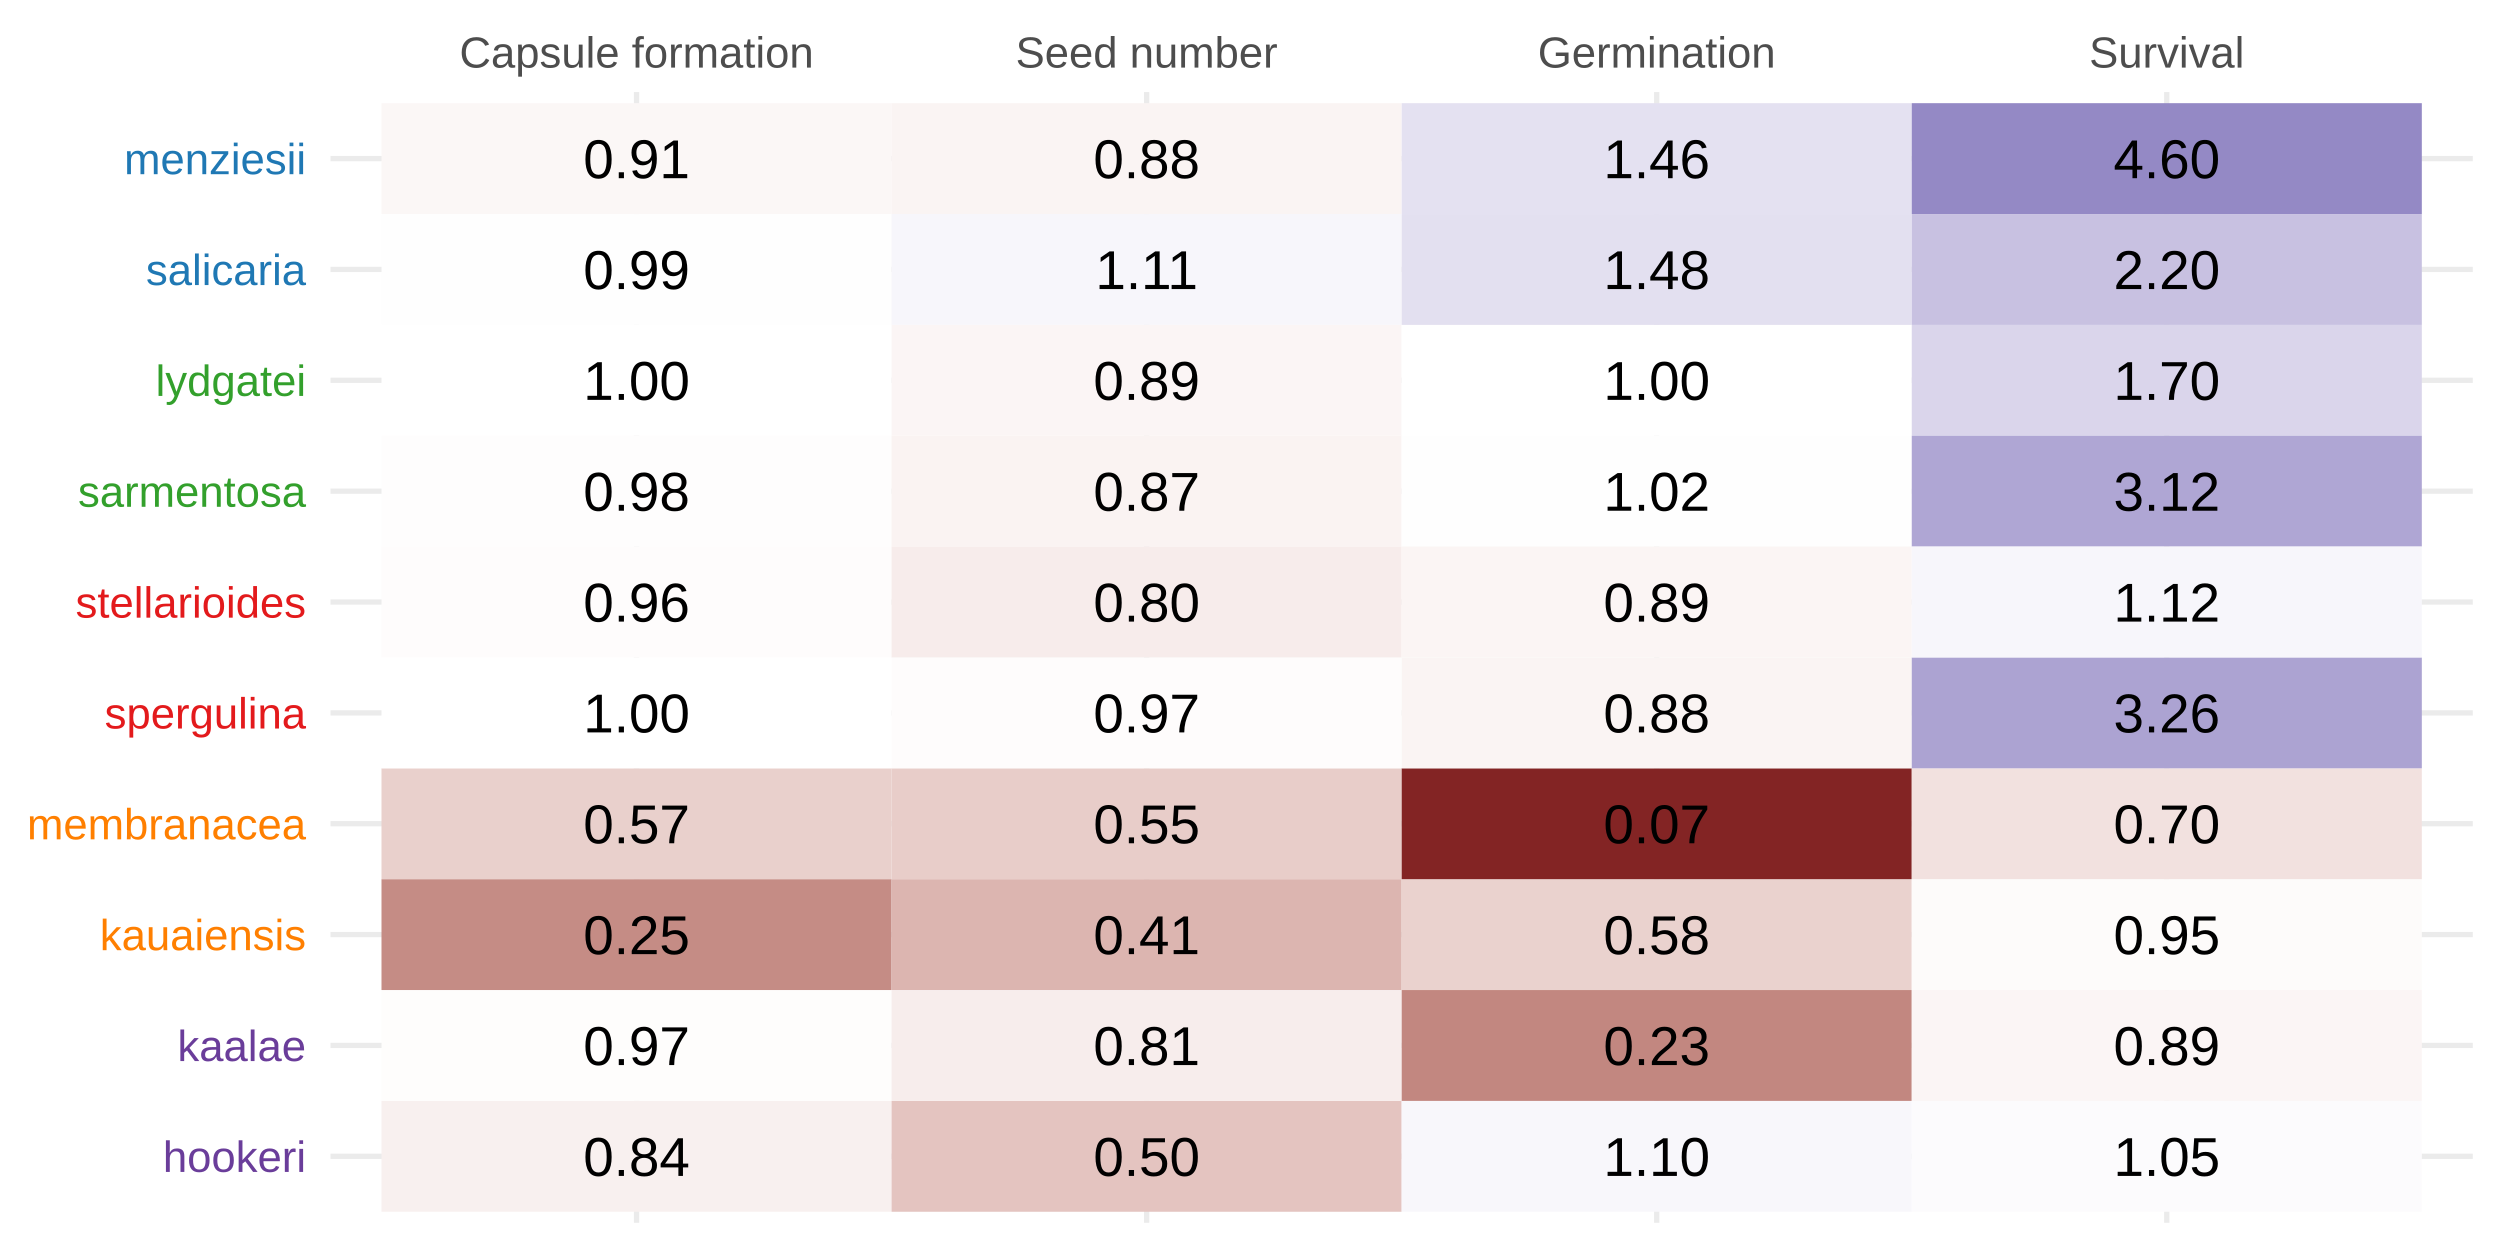
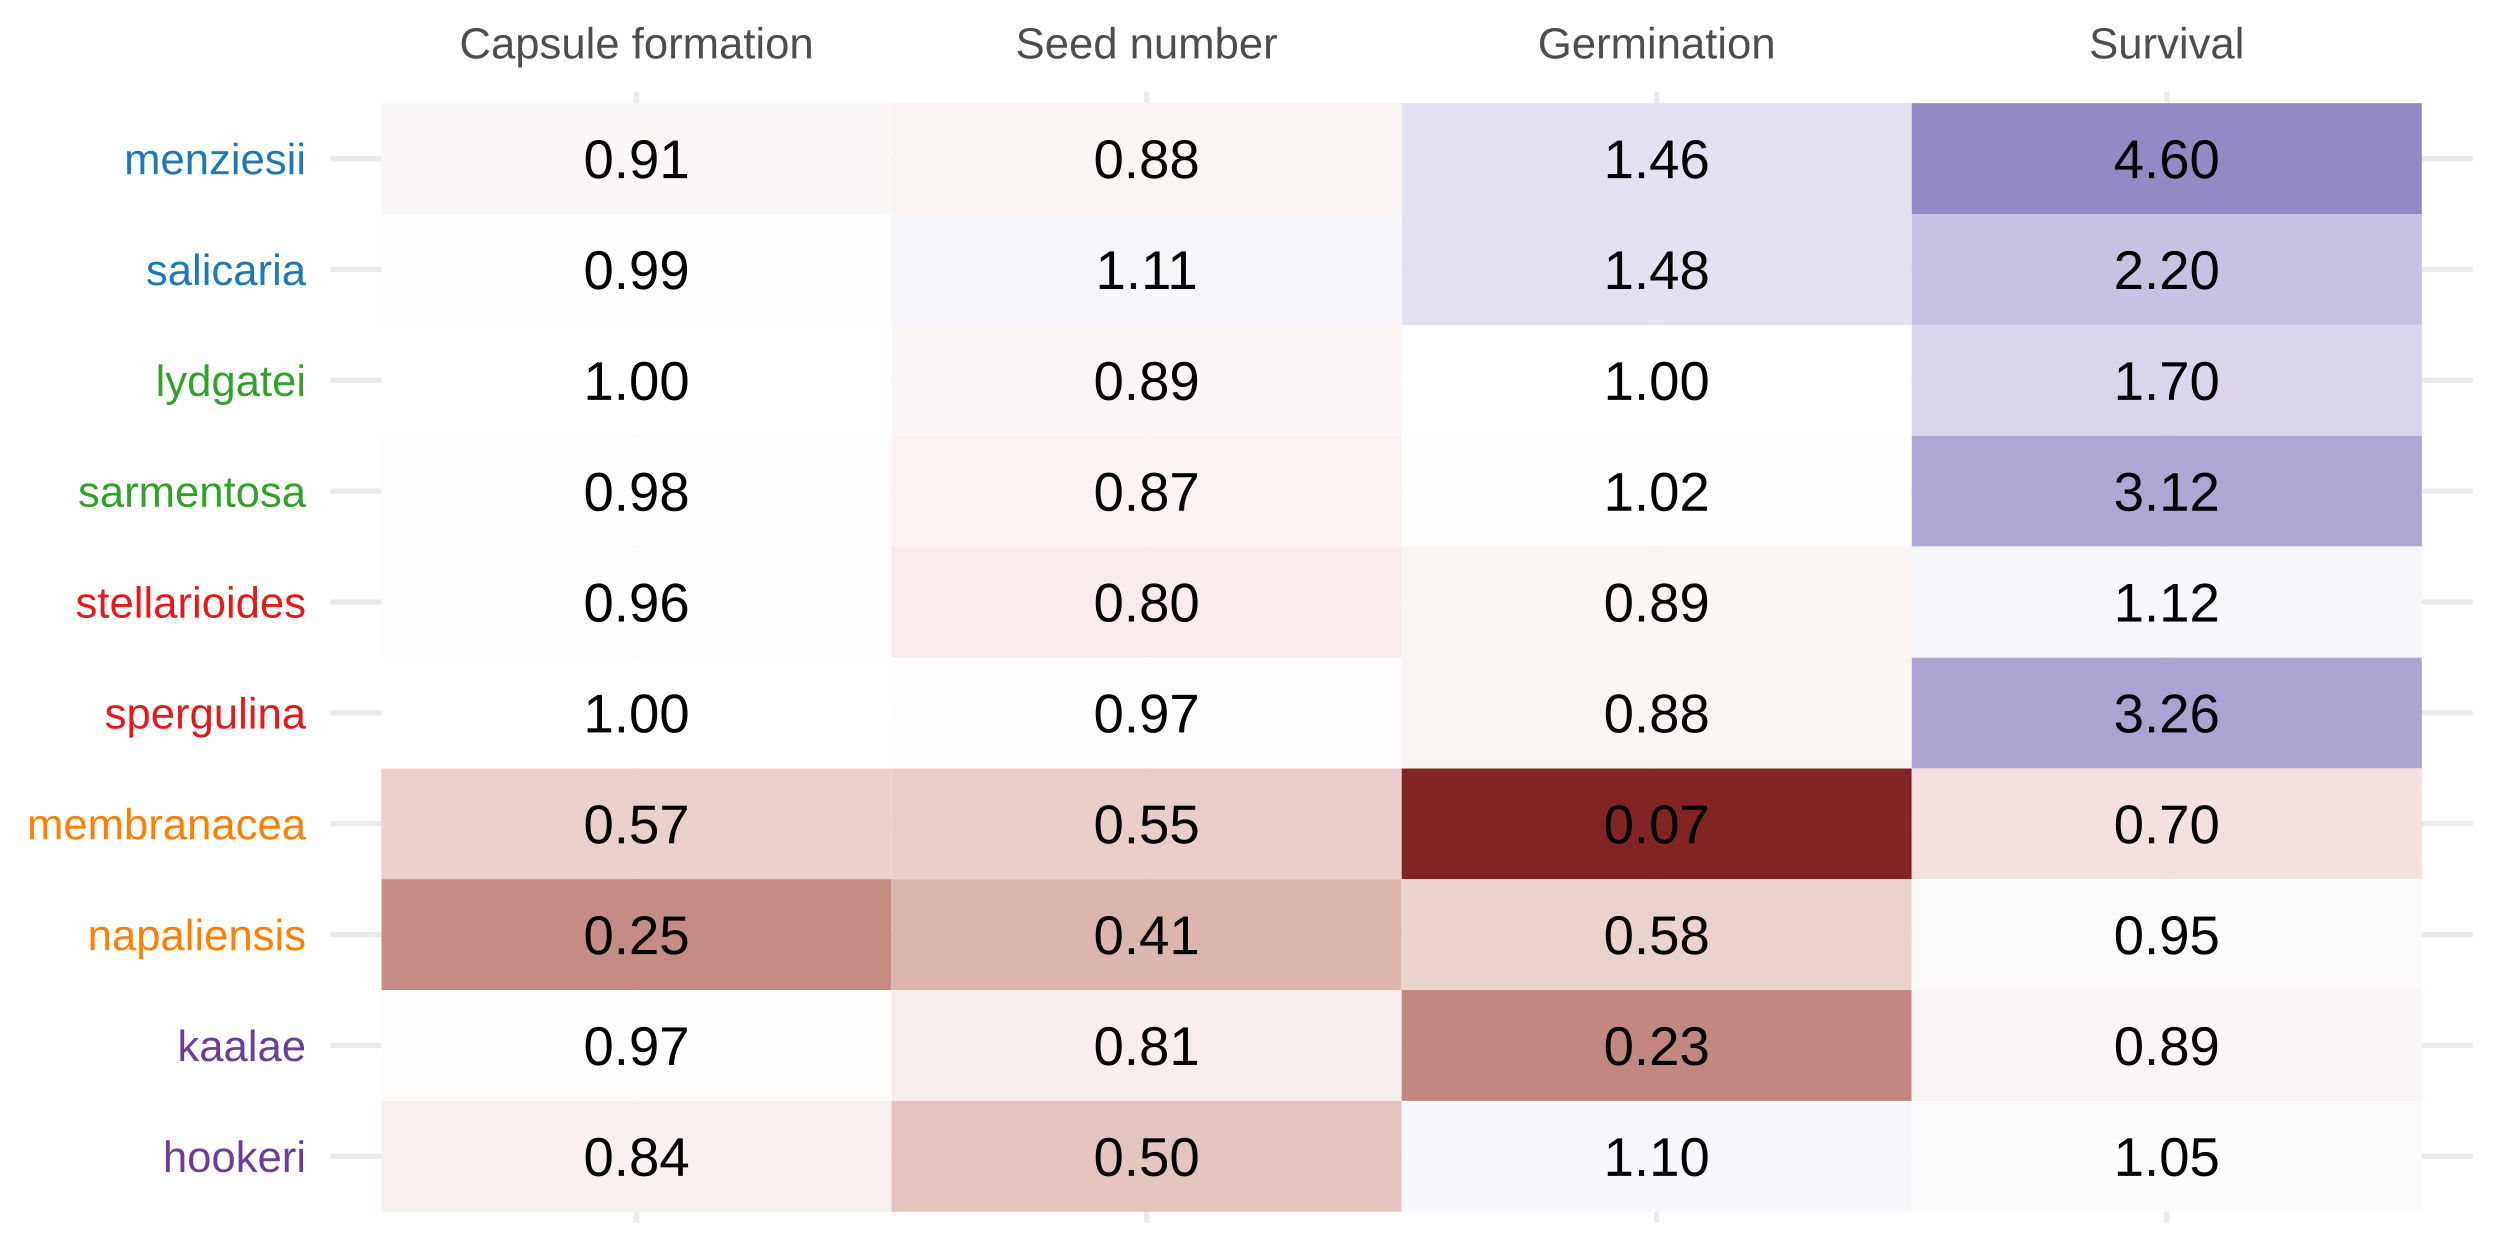
<svg xmlns="http://www.w3.org/2000/svg" width="504.00pt" height="252.00pt" viewBox="0 0 504.00 252.00">
  <g class="svglite">
    <defs>
      <style type="text/css">
    .svglite line, .svglite polyline, .svglite polygon, .svglite path, .svglite rect, .svglite circle {
      fill: none;
      stroke: #000000;
      stroke-linecap: round;
      stroke-linejoin: round;
      stroke-miterlimit: 10.00;
    }
    .svglite text {
      white-space: pre;
    }
    .svglite g.glyphgroup path {
      fill: inherit;
      stroke: none;
    }
  </style>
    </defs>
    <rect width="100%" height="100%" style="stroke: none; fill: #FFFFFF;" />
    <defs>
      <clipPath id="cpMC4wMHw1MDQuMDB8MC4wMHwyNTIuMDA=">
        <rect x="0.00" y="0.00" width="504.00" height="252.00" />
      </clipPath>
    </defs>
    <g clip-path="url(#cpMC4wMHw1MDQuMDB8MC4wMHwyNTIuMDA=)">
- </g>
+       <rect x="0.00" y="0.00" width="504.00" height="252.00" style="stroke-width: 1.07; stroke: none; fill: #FFFFFF;" />
+     </g>
    <defs>
      <clipPath id="cpNjYuNjN8NDk4LjUyfDE4LjU2fDI0Ni41Mg==">
        <rect x="66.63" y="18.56" width="431.89" height="227.96" />
      </clipPath>
    </defs>
    <g clip-path="url(#cpNjYuNjN8NDk4LjUyfDE4LjU2fDI0Ni41Mg==)">
      <polyline points="66.63,233.11 498.52,233.11 " style="stroke-width: 1.07; stroke: #EBEBEB; stroke-linecap: butt;" />
      <polyline points="66.63,210.76 498.52,210.76 " style="stroke-width: 1.07; stroke: #EBEBEB; stroke-linecap: butt;" />
      <polyline points="66.63,188.41 498.52,188.41 " style="stroke-width: 1.07; stroke: #EBEBEB; stroke-linecap: butt;" />
      <polyline points="66.63,166.06 498.52,166.06 " style="stroke-width: 1.07; stroke: #EBEBEB; stroke-linecap: butt;" />
      <polyline points="66.63,143.72 498.52,143.72 " style="stroke-width: 1.07; stroke: #EBEBEB; stroke-linecap: butt;" />
      <polyline points="66.63,121.37 498.52,121.37 " style="stroke-width: 1.07; stroke: #EBEBEB; stroke-linecap: butt;" />
      <polyline points="66.63,99.02 498.52,99.02 " style="stroke-width: 1.07; stroke: #EBEBEB; stroke-linecap: butt;" />
      <polyline points="66.63,76.67 498.52,76.67 " style="stroke-width: 1.07; stroke: #EBEBEB; stroke-linecap: butt;" />
      <polyline points="66.63,54.32 498.52,54.32 " style="stroke-width: 1.07; stroke: #EBEBEB; stroke-linecap: butt;" />
      <polyline points="66.63,31.97 498.52,31.97 " style="stroke-width: 1.07; stroke: #EBEBEB; stroke-linecap: butt;" />
      <polyline points="128.33,246.52 128.33,18.56 " style="stroke-width: 1.07; stroke: #EBEBEB; stroke-linecap: butt;" />
      <polyline points="231.16,246.52 231.16,18.56 " style="stroke-width: 1.07; stroke: #EBEBEB; stroke-linecap: butt;" />
      <polyline points="333.99,246.52 333.99,18.56 " style="stroke-width: 1.07; stroke: #EBEBEB; stroke-linecap: butt;" />
      <polyline points="436.82,246.52 436.82,18.56 " style="stroke-width: 1.07; stroke: #EBEBEB; stroke-linecap: butt;" />
-       <rect x="76.91" y="221.94" width="102.83" height="22.35" style="stroke-width: 0.21; stroke: none; stroke-linecap: butt; stroke-linejoin: miter; fill: #F8F0EF;" />
-       <rect x="76.91" y="199.59" width="102.83" height="22.35" style="stroke-width: 0.21; stroke: none; stroke-linecap: butt; stroke-linejoin: miter; fill: #FEFDFC;" />
-       <rect x="76.91" y="177.24" width="102.83" height="22.35" style="stroke-width: 0.21; stroke: none; stroke-linecap: butt; stroke-linejoin: miter; fill: #C58C85;" />
-       <rect x="76.91" y="65.49" width="102.83" height="22.35" style="stroke-width: 0.21; stroke: none; stroke-linecap: butt; stroke-linejoin: miter; fill: #FFFFFF;" />
-       <rect x="76.91" y="154.89" width="102.83" height="22.35" style="stroke-width: 0.21; stroke: none; stroke-linecap: butt; stroke-linejoin: miter; fill: #E9D0CC;" />
-       <rect x="76.91" y="20.80" width="102.83" height="22.35" style="stroke-width: 0.21; stroke: none; stroke-linecap: butt; stroke-linejoin: miter; fill: #FBF7F6;" />
-       <rect x="76.91" y="43.15" width="102.83" height="22.35" style="stroke-width: 0.21; stroke: none; stroke-linecap: butt; stroke-linejoin: miter; fill: #FEFEFE;" />
-       <rect x="76.91" y="87.84" width="102.83" height="22.35" style="stroke-width: 0.21; stroke: none; stroke-linecap: butt; stroke-linejoin: miter; fill: #FEFDFD;" />
-       <rect x="76.91" y="132.54" width="102.83" height="22.35" style="stroke-width: 0.21; stroke: none; stroke-linecap: butt; stroke-linejoin: miter; fill: #FFFFFF;" />
-       <rect x="76.91" y="110.19" width="102.83" height="22.35" style="stroke-width: 0.21; stroke: none; stroke-linecap: butt; stroke-linejoin: miter; fill: #FEFCFC;" />
-       <rect x="179.74" y="221.94" width="102.83" height="22.35" style="stroke-width: 0.21; stroke: none; stroke-linecap: butt; stroke-linejoin: miter; fill: #E4C4C0;" />
-       <rect x="179.74" y="199.59" width="102.83" height="22.35" style="stroke-width: 0.21; stroke: none; stroke-linecap: butt; stroke-linejoin: miter; fill: #F7EDEC;" />
-       <rect x="179.74" y="177.24" width="102.83" height="22.35" style="stroke-width: 0.21; stroke: none; stroke-linecap: butt; stroke-linejoin: miter; fill: #DCB5B0;" />
-       <rect x="179.74" y="65.49" width="102.83" height="22.35" style="stroke-width: 0.21; stroke: none; stroke-linecap: butt; stroke-linejoin: miter; fill: #FBF5F5;" />
-       <rect x="179.74" y="154.89" width="102.83" height="22.35" style="stroke-width: 0.21; stroke: none; stroke-linecap: butt; stroke-linejoin: miter; fill: #E8CDC9;" />
-       <rect x="179.74" y="20.80" width="102.83" height="22.35" style="stroke-width: 0.21; stroke: none; stroke-linecap: butt; stroke-linejoin: miter; fill: #FAF4F3;" />
-       <rect x="179.74" y="43.15" width="102.83" height="22.35" style="stroke-width: 0.21; stroke: none; stroke-linecap: butt; stroke-linejoin: miter; fill: #F7F6FB;" />
-       <rect x="179.74" y="87.84" width="102.83" height="22.35" style="stroke-width: 0.21; stroke: none; stroke-linecap: butt; stroke-linejoin: miter; fill: #FAF3F2;" />
-       <rect x="179.74" y="132.54" width="102.83" height="22.35" style="stroke-width: 0.21; stroke: none; stroke-linecap: butt; stroke-linejoin: miter; fill: #FEFCFC;" />
-       <rect x="179.74" y="110.19" width="102.83" height="22.35" style="stroke-width: 0.21; stroke: none; stroke-linecap: butt; stroke-linejoin: miter; fill: #F7ECEB;" />
-       <rect x="282.58" y="221.94" width="102.83" height="22.35" style="stroke-width: 0.21; stroke: none; stroke-linecap: butt; stroke-linejoin: miter; fill: #F8F7FB;" />
-       <rect x="282.58" y="199.59" width="102.83" height="22.35" style="stroke-width: 0.21; stroke: none; stroke-linecap: butt; stroke-linejoin: miter; fill: #C28780;" />
-       <rect x="282.58" y="177.24" width="102.83" height="22.35" style="stroke-width: 0.21; stroke: none; stroke-linecap: butt; stroke-linejoin: miter; fill: #EAD2CE;" />
-       <rect x="282.58" y="65.49" width="102.83" height="22.35" style="stroke-width: 0.21; stroke: none; stroke-linecap: butt; stroke-linejoin: miter; fill: #FFFFFF;" />
-       <rect x="282.58" y="154.89" width="102.83" height="22.35" style="stroke-width: 0.21; stroke: none; stroke-linecap: butt; stroke-linejoin: miter; fill: #832424;" />
-       <rect x="282.58" y="20.80" width="102.83" height="22.35" style="stroke-width: 0.21; stroke: none; stroke-linecap: butt; stroke-linejoin: miter; fill: #E4E1F1;" />
-       <rect x="282.58" y="43.15" width="102.83" height="22.35" style="stroke-width: 0.21; stroke: none; stroke-linecap: butt; stroke-linejoin: miter; fill: #E3E0F0;" />
-       <rect x="282.58" y="87.84" width="102.83" height="22.35" style="stroke-width: 0.21; stroke: none; stroke-linecap: butt; stroke-linejoin: miter; fill: #FEFEFE;" />
-       <rect x="282.58" y="132.54" width="102.83" height="22.35" style="stroke-width: 0.21; stroke: none; stroke-linecap: butt; stroke-linejoin: miter; fill: #FAF4F3;" />
-       <rect x="282.58" y="110.19" width="102.83" height="22.35" style="stroke-width: 0.21; stroke: none; stroke-linecap: butt; stroke-linejoin: miter; fill: #FBF5F4;" />
-       <rect x="385.41" y="221.94" width="102.83" height="22.35" style="stroke-width: 0.21; stroke: none; stroke-linecap: butt; stroke-linejoin: miter; fill: #FCFBFD;" />
-       <rect x="385.41" y="199.59" width="102.83" height="22.35" style="stroke-width: 0.21; stroke: none; stroke-linecap: butt; stroke-linejoin: miter; fill: #FBF5F5;" />
-       <rect x="385.41" y="177.24" width="102.83" height="22.35" style="stroke-width: 0.21; stroke: none; stroke-linecap: butt; stroke-linejoin: miter; fill: #FDFBFA;" />
-       <rect x="385.41" y="65.49" width="102.83" height="22.35" style="stroke-width: 0.21; stroke: none; stroke-linecap: butt; stroke-linejoin: miter; fill: #DAD5EB;" />
-       <rect x="385.41" y="154.89" width="102.83" height="22.35" style="stroke-width: 0.21; stroke: none; stroke-linecap: butt; stroke-linejoin: miter; fill: #F2E1DF;" />
-       <rect x="385.41" y="20.80" width="102.83" height="22.35" style="stroke-width: 0.21; stroke: none; stroke-linecap: butt; stroke-linejoin: miter; fill: #9489C5;" />
-       <rect x="385.41" y="43.15" width="102.83" height="22.35" style="stroke-width: 0.21; stroke: none; stroke-linecap: butt; stroke-linejoin: miter; fill: #C8C1E1;" />
-       <rect x="385.41" y="87.84" width="102.83" height="22.35" style="stroke-width: 0.21; stroke: none; stroke-linecap: butt; stroke-linejoin: miter; fill: #AFA6D4;" />
-       <rect x="385.41" y="132.54" width="102.83" height="22.35" style="stroke-width: 0.21; stroke: none; stroke-linecap: butt; stroke-linejoin: miter; fill: #ACA3D2;" />
-       <rect x="385.41" y="110.19" width="102.83" height="22.35" style="stroke-width: 0.21; stroke: none; stroke-linecap: butt; stroke-linejoin: miter; fill: #F7F6FB;" />
-       <text x="128.33" y="237.06" text-anchor="middle" style="font-size: 11.04px; font-family: &quot;Arial&quot;;">0.84</text>
-       <text x="128.33" y="214.71" text-anchor="middle" style="font-size: 11.04px; font-family: &quot;Arial&quot;;">0.97</text>
-       <text x="128.33" y="192.36" text-anchor="middle" style="font-size: 11.04px; font-family: &quot;Arial&quot;;">0.25</text>
-       <text x="128.33" y="80.62" text-anchor="middle" style="font-size: 11.04px; font-family: &quot;Arial&quot;;">1.00</text>
-       <text x="128.33" y="170.01" text-anchor="middle" style="font-size: 11.04px; font-family: &quot;Arial&quot;;">0.57</text>
-       <text x="128.33" y="35.92" text-anchor="middle" style="font-size: 11.04px; font-family: &quot;Arial&quot;;">0.91</text>
-       <text x="128.33" y="58.27" text-anchor="middle" style="font-size: 11.04px; font-family: &quot;Arial&quot;;">0.99</text>
-       <text x="128.33" y="102.97" text-anchor="middle" style="font-size: 11.04px; font-family: &quot;Arial&quot;;">0.98</text>
-       <text x="128.33" y="147.66" text-anchor="middle" style="font-size: 11.04px; font-family: &quot;Arial&quot;;">1.00</text>
-       <text x="128.33" y="125.32" text-anchor="middle" style="font-size: 11.04px; font-family: &quot;Arial&quot;;">0.96</text>
-       <text x="231.16" y="237.06" text-anchor="middle" style="font-size: 11.04px; font-family: &quot;Arial&quot;;">0.50</text>
-       <text x="231.16" y="214.71" text-anchor="middle" style="font-size: 11.04px; font-family: &quot;Arial&quot;;">0.81</text>
-       <text x="231.16" y="192.36" text-anchor="middle" style="font-size: 11.04px; font-family: &quot;Arial&quot;;">0.41</text>
-       <text x="231.16" y="80.62" text-anchor="middle" style="font-size: 11.04px; font-family: &quot;Arial&quot;;">0.89</text>
-       <text x="231.16" y="170.01" text-anchor="middle" style="font-size: 11.04px; font-family: &quot;Arial&quot;;">0.55</text>
-       <text x="231.16" y="35.92" text-anchor="middle" style="font-size: 11.04px; font-family: &quot;Arial&quot;;">0.88</text>
-       <text x="231.16" y="58.27" text-anchor="middle" style="font-size: 11.04px; font-family: &quot;Arial&quot;;">1.11</text>
-       <text x="231.16" y="102.97" text-anchor="middle" style="font-size: 11.04px; font-family: &quot;Arial&quot;;">0.87</text>
-       <text x="231.16" y="147.66" text-anchor="middle" style="font-size: 11.04px; font-family: &quot;Arial&quot;;">0.97</text>
-       <text x="231.16" y="125.32" text-anchor="middle" style="font-size: 11.04px; font-family: &quot;Arial&quot;;">0.80</text>
-       <text x="333.99" y="237.06" text-anchor="middle" style="font-size: 11.04px; font-family: &quot;Arial&quot;;">1.10</text>
-       <text x="333.99" y="214.71" text-anchor="middle" style="font-size: 11.04px; font-family: &quot;Arial&quot;;">0.23</text>
-       <text x="333.99" y="192.36" text-anchor="middle" style="font-size: 11.04px; font-family: &quot;Arial&quot;;">0.58</text>
-       <text x="333.99" y="80.62" text-anchor="middle" style="font-size: 11.04px; font-family: &quot;Arial&quot;;">1.00</text>
-       <text x="333.99" y="170.01" text-anchor="middle" style="font-size: 11.04px; font-family: &quot;Arial&quot;;">0.07</text>
-       <text x="333.99" y="35.92" text-anchor="middle" style="font-size: 11.04px; font-family: &quot;Arial&quot;;">1.46</text>
-       <text x="333.99" y="58.27" text-anchor="middle" style="font-size: 11.04px; font-family: &quot;Arial&quot;;">1.48</text>
-       <text x="333.99" y="102.97" text-anchor="middle" style="font-size: 11.04px; font-family: &quot;Arial&quot;;">1.02</text>
-       <text x="333.99" y="147.66" text-anchor="middle" style="font-size: 11.04px; font-family: &quot;Arial&quot;;">0.88</text>
-       <text x="333.99" y="125.32" text-anchor="middle" style="font-size: 11.04px; font-family: &quot;Arial&quot;;">0.89</text>
-       <text x="436.82" y="237.06" text-anchor="middle" style="font-size: 11.04px; font-family: &quot;Arial&quot;;">1.05</text>
-       <text x="436.82" y="214.71" text-anchor="middle" style="font-size: 11.04px; font-family: &quot;Arial&quot;;">0.89</text>
-       <text x="436.82" y="192.36" text-anchor="middle" style="font-size: 11.04px; font-family: &quot;Arial&quot;;">0.95</text>
-       <text x="436.82" y="80.62" text-anchor="middle" style="font-size: 11.04px; font-family: &quot;Arial&quot;;">1.70</text>
-       <text x="436.82" y="170.01" text-anchor="middle" style="font-size: 11.04px; font-family: &quot;Arial&quot;;">0.70</text>
-       <text x="436.82" y="35.92" text-anchor="middle" style="font-size: 11.04px; font-family: &quot;Arial&quot;;">4.60</text>
-       <text x="436.82" y="58.27" text-anchor="middle" style="font-size: 11.04px; font-family: &quot;Arial&quot;;">2.20</text>
-       <text x="436.82" y="102.97" text-anchor="middle" style="font-size: 11.04px; font-family: &quot;Arial&quot;;">3.12</text>
-       <text x="436.82" y="147.66" text-anchor="middle" style="font-size: 11.04px; font-family: &quot;Arial&quot;;">3.26</text>
-       <text x="436.82" y="125.32" text-anchor="middle" style="font-size: 11.04px; font-family: &quot;Arial&quot;;">1.12</text>
+       <rect x="76.91" y="221.94" width="102.83" height="22.35" style="stroke-width: 0.43; stroke: none; stroke-linecap: butt; stroke-linejoin: miter; fill: #F8F0EF;" />
+       <rect x="76.91" y="199.59" width="102.83" height="22.35" style="stroke-width: 0.43; stroke: none; stroke-linecap: butt; stroke-linejoin: miter; fill: #FEFDFC;" />
+       <rect x="76.91" y="65.49" width="102.83" height="22.35" style="stroke-width: 0.43; stroke: none; stroke-linecap: butt; stroke-linejoin: miter; fill: #FFFFFF;" />
+       <rect x="76.91" y="154.89" width="102.83" height="22.35" style="stroke-width: 0.43; stroke: none; stroke-linecap: butt; stroke-linejoin: miter; fill: #E9D0CC;" />
+       <rect x="76.91" y="20.80" width="102.83" height="22.35" style="stroke-width: 0.43; stroke: none; stroke-linecap: butt; stroke-linejoin: miter; fill: #FBF7F6;" />
+       <rect x="76.91" y="177.24" width="102.83" height="22.35" style="stroke-width: 0.43; stroke: none; stroke-linecap: butt; stroke-linejoin: miter; fill: #C58C85;" />
+       <rect x="76.91" y="43.15" width="102.83" height="22.35" style="stroke-width: 0.43; stroke: none; stroke-linecap: butt; stroke-linejoin: miter; fill: #FEFEFE;" />
+       <rect x="76.91" y="87.84" width="102.83" height="22.35" style="stroke-width: 0.43; stroke: none; stroke-linecap: butt; stroke-linejoin: miter; fill: #FEFDFD;" />
+       <rect x="76.91" y="132.54" width="102.83" height="22.35" style="stroke-width: 0.43; stroke: none; stroke-linecap: butt; stroke-linejoin: miter; fill: #FFFFFF;" />
+       <rect x="76.91" y="110.19" width="102.83" height="22.35" style="stroke-width: 0.43; stroke: none; stroke-linecap: butt; stroke-linejoin: miter; fill: #FEFCFC;" />
+       <rect x="179.74" y="221.94" width="102.83" height="22.35" style="stroke-width: 0.43; stroke: none; stroke-linecap: butt; stroke-linejoin: miter; fill: #E4C4C0;" />
+       <rect x="179.74" y="199.59" width="102.83" height="22.35" style="stroke-width: 0.43; stroke: none; stroke-linecap: butt; stroke-linejoin: miter; fill: #F7EDEC;" />
+       <rect x="179.74" y="65.49" width="102.83" height="22.35" style="stroke-width: 0.43; stroke: none; stroke-linecap: butt; stroke-linejoin: miter; fill: #FBF5F5;" />
+       <rect x="179.74" y="154.89" width="102.83" height="22.35" style="stroke-width: 0.43; stroke: none; stroke-linecap: butt; stroke-linejoin: miter; fill: #E8CDC9;" />
+       <rect x="179.74" y="20.80" width="102.83" height="22.35" style="stroke-width: 0.43; stroke: none; stroke-linecap: butt; stroke-linejoin: miter; fill: #FAF4F3;" />
+       <rect x="179.74" y="177.24" width="102.83" height="22.35" style="stroke-width: 0.43; stroke: none; stroke-linecap: butt; stroke-linejoin: miter; fill: #DCB5B0;" />
+       <rect x="179.74" y="43.15" width="102.83" height="22.35" style="stroke-width: 0.43; stroke: none; stroke-linecap: butt; stroke-linejoin: miter; fill: #F7F6FB;" />
+       <rect x="179.74" y="87.84" width="102.83" height="22.35" style="stroke-width: 0.43; stroke: none; stroke-linecap: butt; stroke-linejoin: miter; fill: #FAF3F2;" />
+       <rect x="179.74" y="132.54" width="102.83" height="22.35" style="stroke-width: 0.43; stroke: none; stroke-linecap: butt; stroke-linejoin: miter; fill: #FEFCFC;" />
+       <rect x="179.74" y="110.19" width="102.83" height="22.35" style="stroke-width: 0.43; stroke: none; stroke-linecap: butt; stroke-linejoin: miter; fill: #F7ECEB;" />
+       <rect x="282.58" y="221.94" width="102.83" height="22.35" style="stroke-width: 0.43; stroke: none; stroke-linecap: butt; stroke-linejoin: miter; fill: #F8F7FB;" />
+       <rect x="282.58" y="199.59" width="102.83" height="22.35" style="stroke-width: 0.43; stroke: none; stroke-linecap: butt; stroke-linejoin: miter; fill: #C28780;" />
+       <rect x="282.58" y="65.49" width="102.83" height="22.35" style="stroke-width: 0.43; stroke: none; stroke-linecap: butt; stroke-linejoin: miter; fill: #FFFFFF;" />
+       <rect x="282.58" y="154.89" width="102.83" height="22.35" style="stroke-width: 0.43; stroke: none; stroke-linecap: butt; stroke-linejoin: miter; fill: #832424;" />
+       <rect x="282.58" y="20.80" width="102.83" height="22.35" style="stroke-width: 0.43; stroke: none; stroke-linecap: butt; stroke-linejoin: miter; fill: #E4E1F1;" />
+       <rect x="282.58" y="177.24" width="102.83" height="22.35" style="stroke-width: 0.43; stroke: none; stroke-linecap: butt; stroke-linejoin: miter; fill: #EAD2CE;" />
+       <rect x="282.58" y="43.15" width="102.83" height="22.35" style="stroke-width: 0.43; stroke: none; stroke-linecap: butt; stroke-linejoin: miter; fill: #E3E0F0;" />
+       <rect x="282.58" y="87.84" width="102.83" height="22.35" style="stroke-width: 0.43; stroke: none; stroke-linecap: butt; stroke-linejoin: miter; fill: #FEFEFE;" />
+       <rect x="282.58" y="132.54" width="102.83" height="22.35" style="stroke-width: 0.43; stroke: none; stroke-linecap: butt; stroke-linejoin: miter; fill: #FAF4F3;" />
+       <rect x="282.58" y="110.19" width="102.83" height="22.35" style="stroke-width: 0.43; stroke: none; stroke-linecap: butt; stroke-linejoin: miter; fill: #FBF5F4;" />
+       <rect x="385.41" y="221.94" width="102.83" height="22.35" style="stroke-width: 0.43; stroke: none; stroke-linecap: butt; stroke-linejoin: miter; fill: #FCFBFD;" />
+       <rect x="385.41" y="199.59" width="102.83" height="22.35" style="stroke-width: 0.43; stroke: none; stroke-linecap: butt; stroke-linejoin: miter; fill: #FBF5F5;" />
+       <rect x="385.41" y="65.49" width="102.83" height="22.35" style="stroke-width: 0.43; stroke: none; stroke-linecap: butt; stroke-linejoin: miter; fill: #DAD5EB;" />
+       <rect x="385.41" y="154.89" width="102.83" height="22.35" style="stroke-width: 0.43; stroke: none; stroke-linecap: butt; stroke-linejoin: miter; fill: #F2E1DF;" />
+       <rect x="385.41" y="20.80" width="102.83" height="22.35" style="stroke-width: 0.43; stroke: none; stroke-linecap: butt; stroke-linejoin: miter; fill: #9489C5;" />
+       <rect x="385.41" y="177.24" width="102.83" height="22.35" style="stroke-width: 0.43; stroke: none; stroke-linecap: butt; stroke-linejoin: miter; fill: #FDFBFA;" />
+       <rect x="385.41" y="43.15" width="102.83" height="22.35" style="stroke-width: 0.43; stroke: none; stroke-linecap: butt; stroke-linejoin: miter; fill: #C8C1E1;" />
+       <rect x="385.41" y="87.84" width="102.83" height="22.35" style="stroke-width: 0.43; stroke: none; stroke-linecap: butt; stroke-linejoin: miter; fill: #AFA6D4;" />
+       <rect x="385.41" y="132.54" width="102.83" height="22.35" style="stroke-width: 0.43; stroke: none; stroke-linecap: butt; stroke-linejoin: miter; fill: #ACA3D2;" />
+       <rect x="385.41" y="110.19" width="102.83" height="22.35" style="stroke-width: 0.43; stroke: none; stroke-linecap: butt; stroke-linejoin: miter; fill: #F7F6FB;" />
+       <text x="128.33" y="237.05" text-anchor="middle" style="font-size: 11.00px; font-family: &quot;Arial&quot;;">0.84</text>
+       <text x="128.33" y="214.70" text-anchor="middle" style="font-size: 11.00px; font-family: &quot;Arial&quot;;">0.97</text>
+       <text x="128.33" y="80.61" text-anchor="middle" style="font-size: 11.00px; font-family: &quot;Arial&quot;;">1.00</text>
+       <text x="128.33" y="170.00" text-anchor="middle" style="font-size: 11.00px; font-family: &quot;Arial&quot;;">0.57</text>
+       <text x="128.33" y="35.91" text-anchor="middle" style="font-size: 11.00px; font-family: &quot;Arial&quot;;">0.91</text>
+       <text x="128.33" y="192.35" text-anchor="middle" style="font-size: 11.00px; font-family: &quot;Arial&quot;;">0.25</text>
+       <text x="128.33" y="58.26" text-anchor="middle" style="font-size: 11.00px; font-family: &quot;Arial&quot;;">0.99</text>
+       <text x="128.33" y="102.96" text-anchor="middle" style="font-size: 11.00px; font-family: &quot;Arial&quot;;">0.98</text>
+       <text x="128.33" y="147.65" text-anchor="middle" style="font-size: 11.00px; font-family: &quot;Arial&quot;;">1.00</text>
+       <text x="128.33" y="125.30" text-anchor="middle" style="font-size: 11.00px; font-family: &quot;Arial&quot;;">0.96</text>
+       <text x="231.16" y="237.05" text-anchor="middle" style="font-size: 11.00px; font-family: &quot;Arial&quot;;">0.50</text>
+       <text x="231.16" y="214.70" text-anchor="middle" style="font-size: 11.00px; font-family: &quot;Arial&quot;;">0.81</text>
+       <text x="231.16" y="80.61" text-anchor="middle" style="font-size: 11.00px; font-family: &quot;Arial&quot;;">0.89</text>
+       <text x="231.16" y="170.00" text-anchor="middle" style="font-size: 11.00px; font-family: &quot;Arial&quot;;">0.55</text>
+       <text x="231.16" y="35.91" text-anchor="middle" style="font-size: 11.00px; font-family: &quot;Arial&quot;;">0.88</text>
+       <text x="231.16" y="192.35" text-anchor="middle" style="font-size: 11.00px; font-family: &quot;Arial&quot;;">0.41</text>
+       <text x="231.16" y="58.26" text-anchor="middle" style="font-size: 11.00px; font-family: &quot;Arial&quot;;">1.11</text>
+       <text x="231.16" y="102.96" text-anchor="middle" style="font-size: 11.00px; font-family: &quot;Arial&quot;;">0.87</text>
+       <text x="231.16" y="147.65" text-anchor="middle" style="font-size: 11.00px; font-family: &quot;Arial&quot;;">0.97</text>
+       <text x="231.16" y="125.30" text-anchor="middle" style="font-size: 11.00px; font-family: &quot;Arial&quot;;">0.80</text>
+       <text x="333.99" y="237.05" text-anchor="middle" style="font-size: 11.00px; font-family: &quot;Arial&quot;;">1.10</text>
+       <text x="333.99" y="214.70" text-anchor="middle" style="font-size: 11.00px; font-family: &quot;Arial&quot;;">0.23</text>
+       <text x="333.99" y="80.61" text-anchor="middle" style="font-size: 11.00px; font-family: &quot;Arial&quot;;">1.00</text>
+       <text x="333.99" y="170.00" text-anchor="middle" style="font-size: 11.00px; font-family: &quot;Arial&quot;;">0.07</text>
+       <text x="333.99" y="35.91" text-anchor="middle" style="font-size: 11.00px; font-family: &quot;Arial&quot;;">1.46</text>
+       <text x="333.99" y="192.35" text-anchor="middle" style="font-size: 11.00px; font-family: &quot;Arial&quot;;">0.58</text>
+       <text x="333.99" y="58.26" text-anchor="middle" style="font-size: 11.00px; font-family: &quot;Arial&quot;;">1.48</text>
+       <text x="333.99" y="102.96" text-anchor="middle" style="font-size: 11.00px; font-family: &quot;Arial&quot;;">1.02</text>
+       <text x="333.99" y="147.65" text-anchor="middle" style="font-size: 11.00px; font-family: &quot;Arial&quot;;">0.88</text>
+       <text x="333.99" y="125.30" text-anchor="middle" style="font-size: 11.00px; font-family: &quot;Arial&quot;;">0.89</text>
+       <text x="436.82" y="237.05" text-anchor="middle" style="font-size: 11.00px; font-family: &quot;Arial&quot;;">1.05</text>
+       <text x="436.82" y="214.70" text-anchor="middle" style="font-size: 11.00px; font-family: &quot;Arial&quot;;">0.89</text>
+       <text x="436.82" y="80.61" text-anchor="middle" style="font-size: 11.00px; font-family: &quot;Arial&quot;;">1.70</text>
+       <text x="436.82" y="170.00" text-anchor="middle" style="font-size: 11.00px; font-family: &quot;Arial&quot;;">0.70</text>
+       <text x="436.82" y="35.91" text-anchor="middle" style="font-size: 11.00px; font-family: &quot;Arial&quot;;">4.60</text>
+       <text x="436.82" y="192.35" text-anchor="middle" style="font-size: 11.00px; font-family: &quot;Arial&quot;;">0.95</text>
+       <text x="436.82" y="58.26" text-anchor="middle" style="font-size: 11.00px; font-family: &quot;Arial&quot;;">2.20</text>
+       <text x="436.82" y="102.96" text-anchor="middle" style="font-size: 11.00px; font-family: &quot;Arial&quot;;">3.12</text>
+       <text x="436.82" y="147.65" text-anchor="middle" style="font-size: 11.00px; font-family: &quot;Arial&quot;;">3.26</text>
+       <text x="436.82" y="125.30" text-anchor="middle" style="font-size: 11.00px; font-family: &quot;Arial&quot;;">1.12</text>
    </g>
    <g clip-path="url(#cpMC4wMHw1MDQuMDB8MC4wMHwyNTIuMDA=)">
-       <text x="128.33" y="13.63" text-anchor="middle" style="font-size: 8.80px;fill: #4D4D4D; font-family: &quot;Arial&quot;;">Capsule formation</text>
-       <text x="231.16" y="13.63" text-anchor="middle" style="font-size: 8.80px;fill: #4D4D4D; font-family: &quot;Arial&quot;;">Seed number</text>
-       <text x="333.99" y="13.63" text-anchor="middle" style="font-size: 8.80px;fill: #4D4D4D; font-family: &quot;Arial&quot;;">Germination</text>
-       <text x="436.82" y="13.63" text-anchor="middle" style="font-size: 8.80px;fill: #4D4D4D; font-family: &quot;Arial&quot;;">Survival</text>
+       <text x="128.33" y="11.78" text-anchor="middle" style="font-size: 8.80px;fill: #4D4D4D; font-family: &quot;Arial&quot;;">Capsule formation</text>
+       <text x="231.16" y="11.78" text-anchor="middle" style="font-size: 8.80px;fill: #4D4D4D; font-family: &quot;Arial&quot;;">Seed number</text>
+       <text x="333.99" y="11.78" text-anchor="middle" style="font-size: 8.80px;fill: #4D4D4D; font-family: &quot;Arial&quot;;">Germination</text>
+       <text x="436.82" y="11.78" text-anchor="middle" style="font-size: 8.80px;fill: #4D4D4D; font-family: &quot;Arial&quot;;">Survival</text>
      <text x="61.70" y="236.26" text-anchor="end" style="font-size: 8.80px;fill: #6A3D9A; font-family: &quot;Arial&quot;;">hookeri</text>
      <text x="61.70" y="213.91" text-anchor="end" style="font-size: 8.80px;fill: #6A3D9A; font-family: &quot;Arial&quot;;">kaalae</text>
-       <text x="61.70" y="191.56" text-anchor="end" style="font-size: 8.80px;fill: #FF7F00; font-family: &quot;Arial&quot;;">kauaiensis</text>
+       <text x="61.70" y="191.56" text-anchor="end" style="font-size: 8.80px;fill: #FF7F00; font-family: &quot;Arial&quot;;">napaliensis</text>
      <text x="61.70" y="169.21" text-anchor="end" style="font-size: 8.80px;fill: #FF7F00; font-family: &quot;Arial&quot;;">membranacea</text>
      <text x="61.70" y="146.87" text-anchor="end" style="font-size: 8.80px;fill: #E31A1C; font-family: &quot;Arial&quot;;">spergulina</text>
      <text x="61.70" y="124.52" text-anchor="end" style="font-size: 8.80px;fill: #E31A1C; font-family: &quot;Arial&quot;;">stellarioides</text>
      <text x="61.70" y="102.17" text-anchor="end" style="font-size: 8.80px;fill: #33A02C; font-family: &quot;Arial&quot;;">sarmentosa</text>
      <text x="61.70" y="79.82" text-anchor="end" style="font-size: 8.80px;fill: #33A02C; font-family: &quot;Arial&quot;;">lydgatei</text>
      <text x="61.70" y="57.47" text-anchor="end" style="font-size: 8.80px;fill: #1F78B4; font-family: &quot;Arial&quot;;">salicaria</text>
      <text x="61.70" y="35.12" text-anchor="end" style="font-size: 8.80px;fill: #1F78B4; font-family: &quot;Arial&quot;;">menziesii</text>
    </g>
  </g>
</svg>
